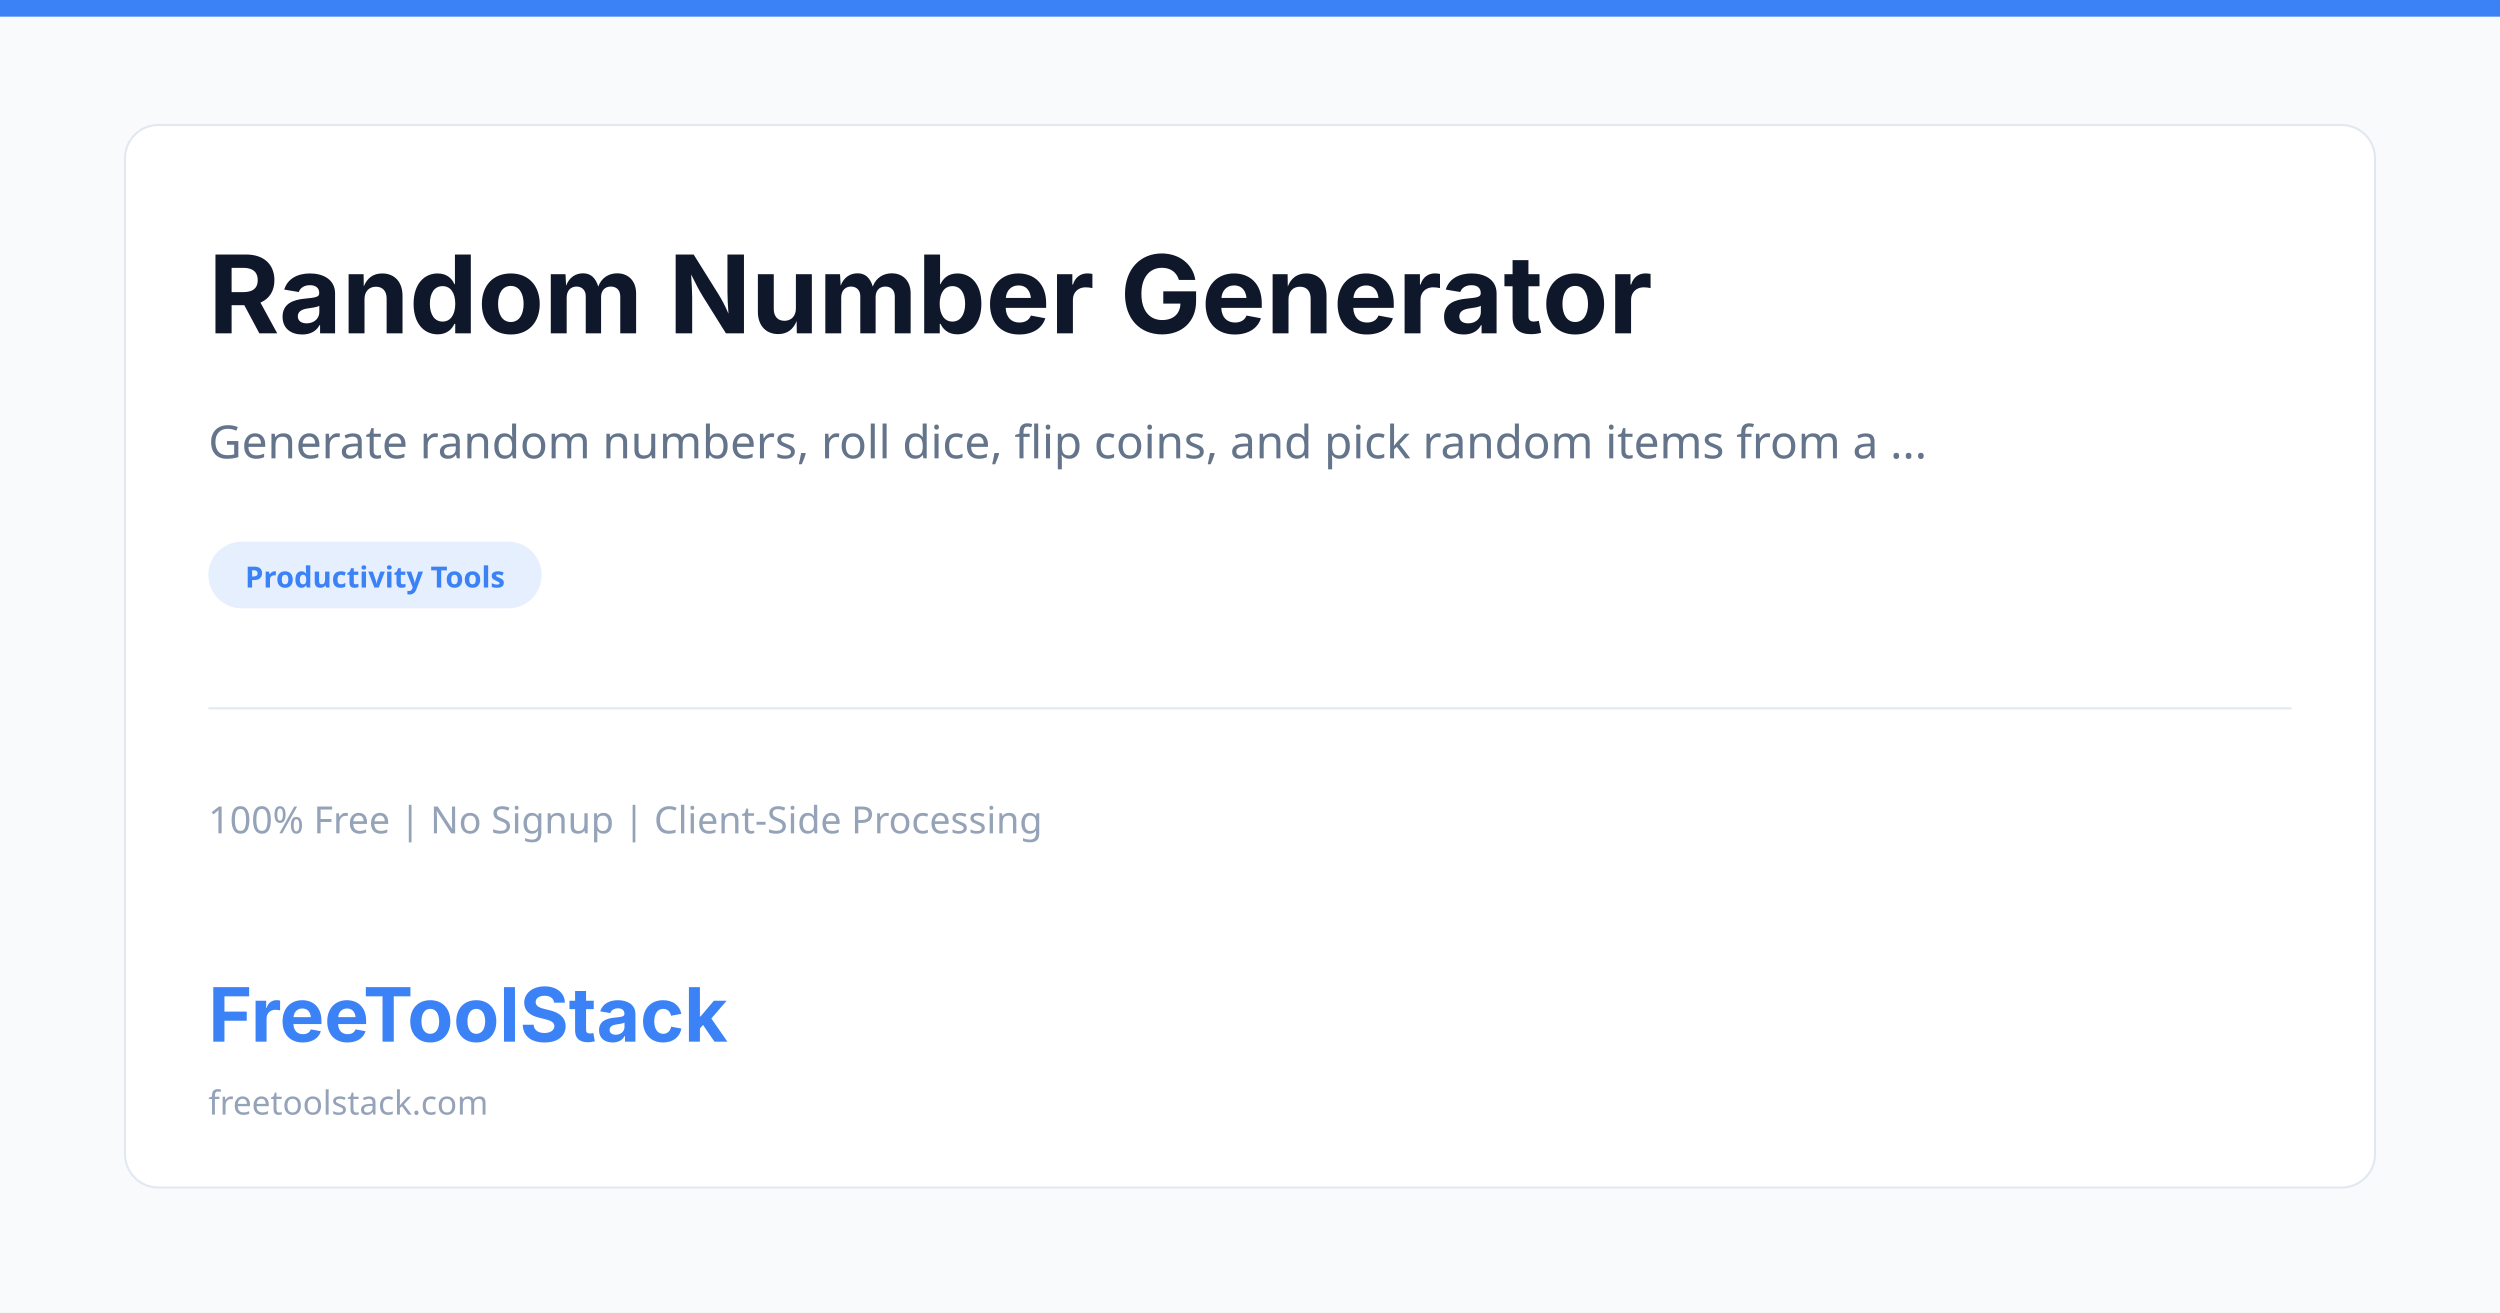
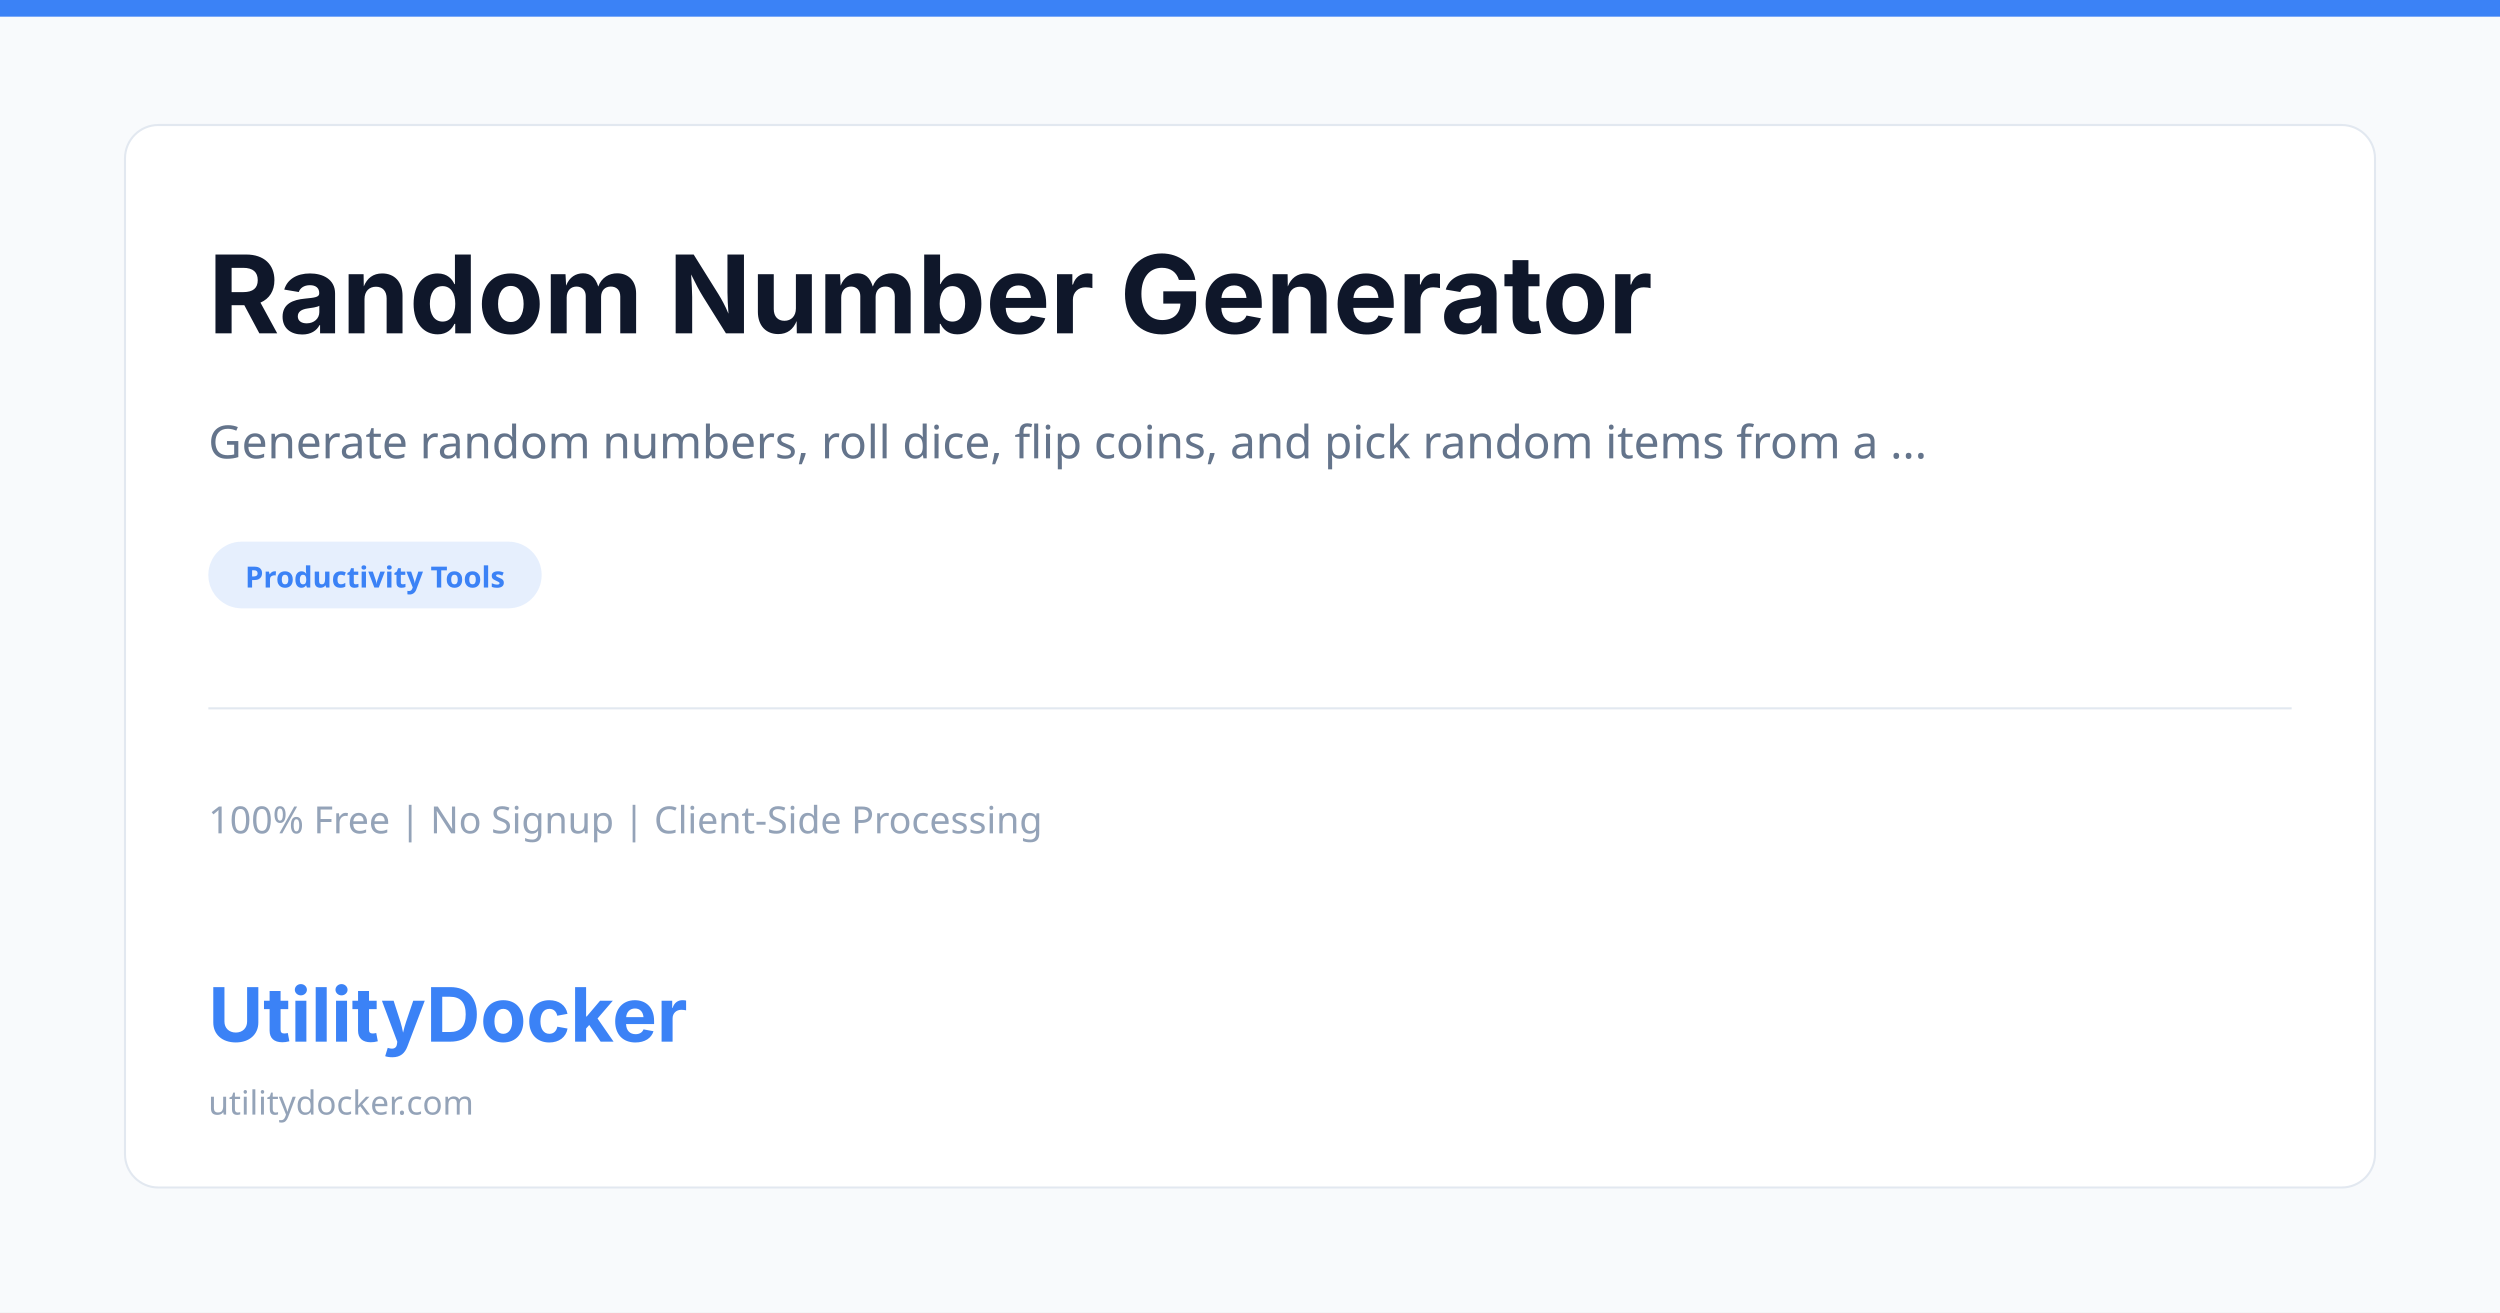
<svg xmlns="http://www.w3.org/2000/svg" width="1200" height="630" viewBox="0 0 1200 630">
  <rect width="1200" height="630" fill="#f8fafc" />
  <rect x="0" y="0" width="1200" height="8" fill="#3b82f6" />
  <rect x="60" y="60" width="1080" height="510" rx="16" fill="white" stroke="#e2e8f0" stroke-width="1" />
  <text x="100" y="160" font-family="system-ui, -apple-system, sans-serif" font-size="52" font-weight="bold" fill="#0f172a">Random Number Generator</text>
  <text x="100" y="220" font-family="system-ui, sans-serif" font-size="22" fill="#64748b">Generate random numbers, roll dice, flip coins, and pick random items from a ...</text>
  <rect x="100" y="260" width="160" height="32" rx="16" fill="#3b82f620" />
  <text x="180" y="282" font-family="system-ui, sans-serif" font-size="14" font-weight="600" fill="#3b82f6" text-anchor="middle">Productivity Tools</text>
  <line x1="100" y1="340" x2="1100" y2="340" stroke="#e2e8f0" stroke-width="1" />
  <text x="100" y="400" font-family="system-ui, sans-serif" font-size="18" fill="#94a3b8">100% Free | No Signup | Client-Side Processing</text>
-   <text x="100" y="500" font-family="system-ui, -apple-system, sans-serif" font-size="36" font-weight="bold" fill="#3b82f6">FreeToolStack</text>
-   <text x="100" y="535" font-family="system-ui, sans-serif" font-size="16" fill="#94a3b8">freetoolstack.com</text>
+   <text x="100" y="500" font-family="system-ui, -apple-system, sans-serif" font-size="36" font-weight="bold" fill="#3b82f6">UtilityDocker</text>
+   <text x="100" y="535" font-family="system-ui, sans-serif" font-size="16" fill="#94a3b8">utilitydocker.com</text>
</svg>
